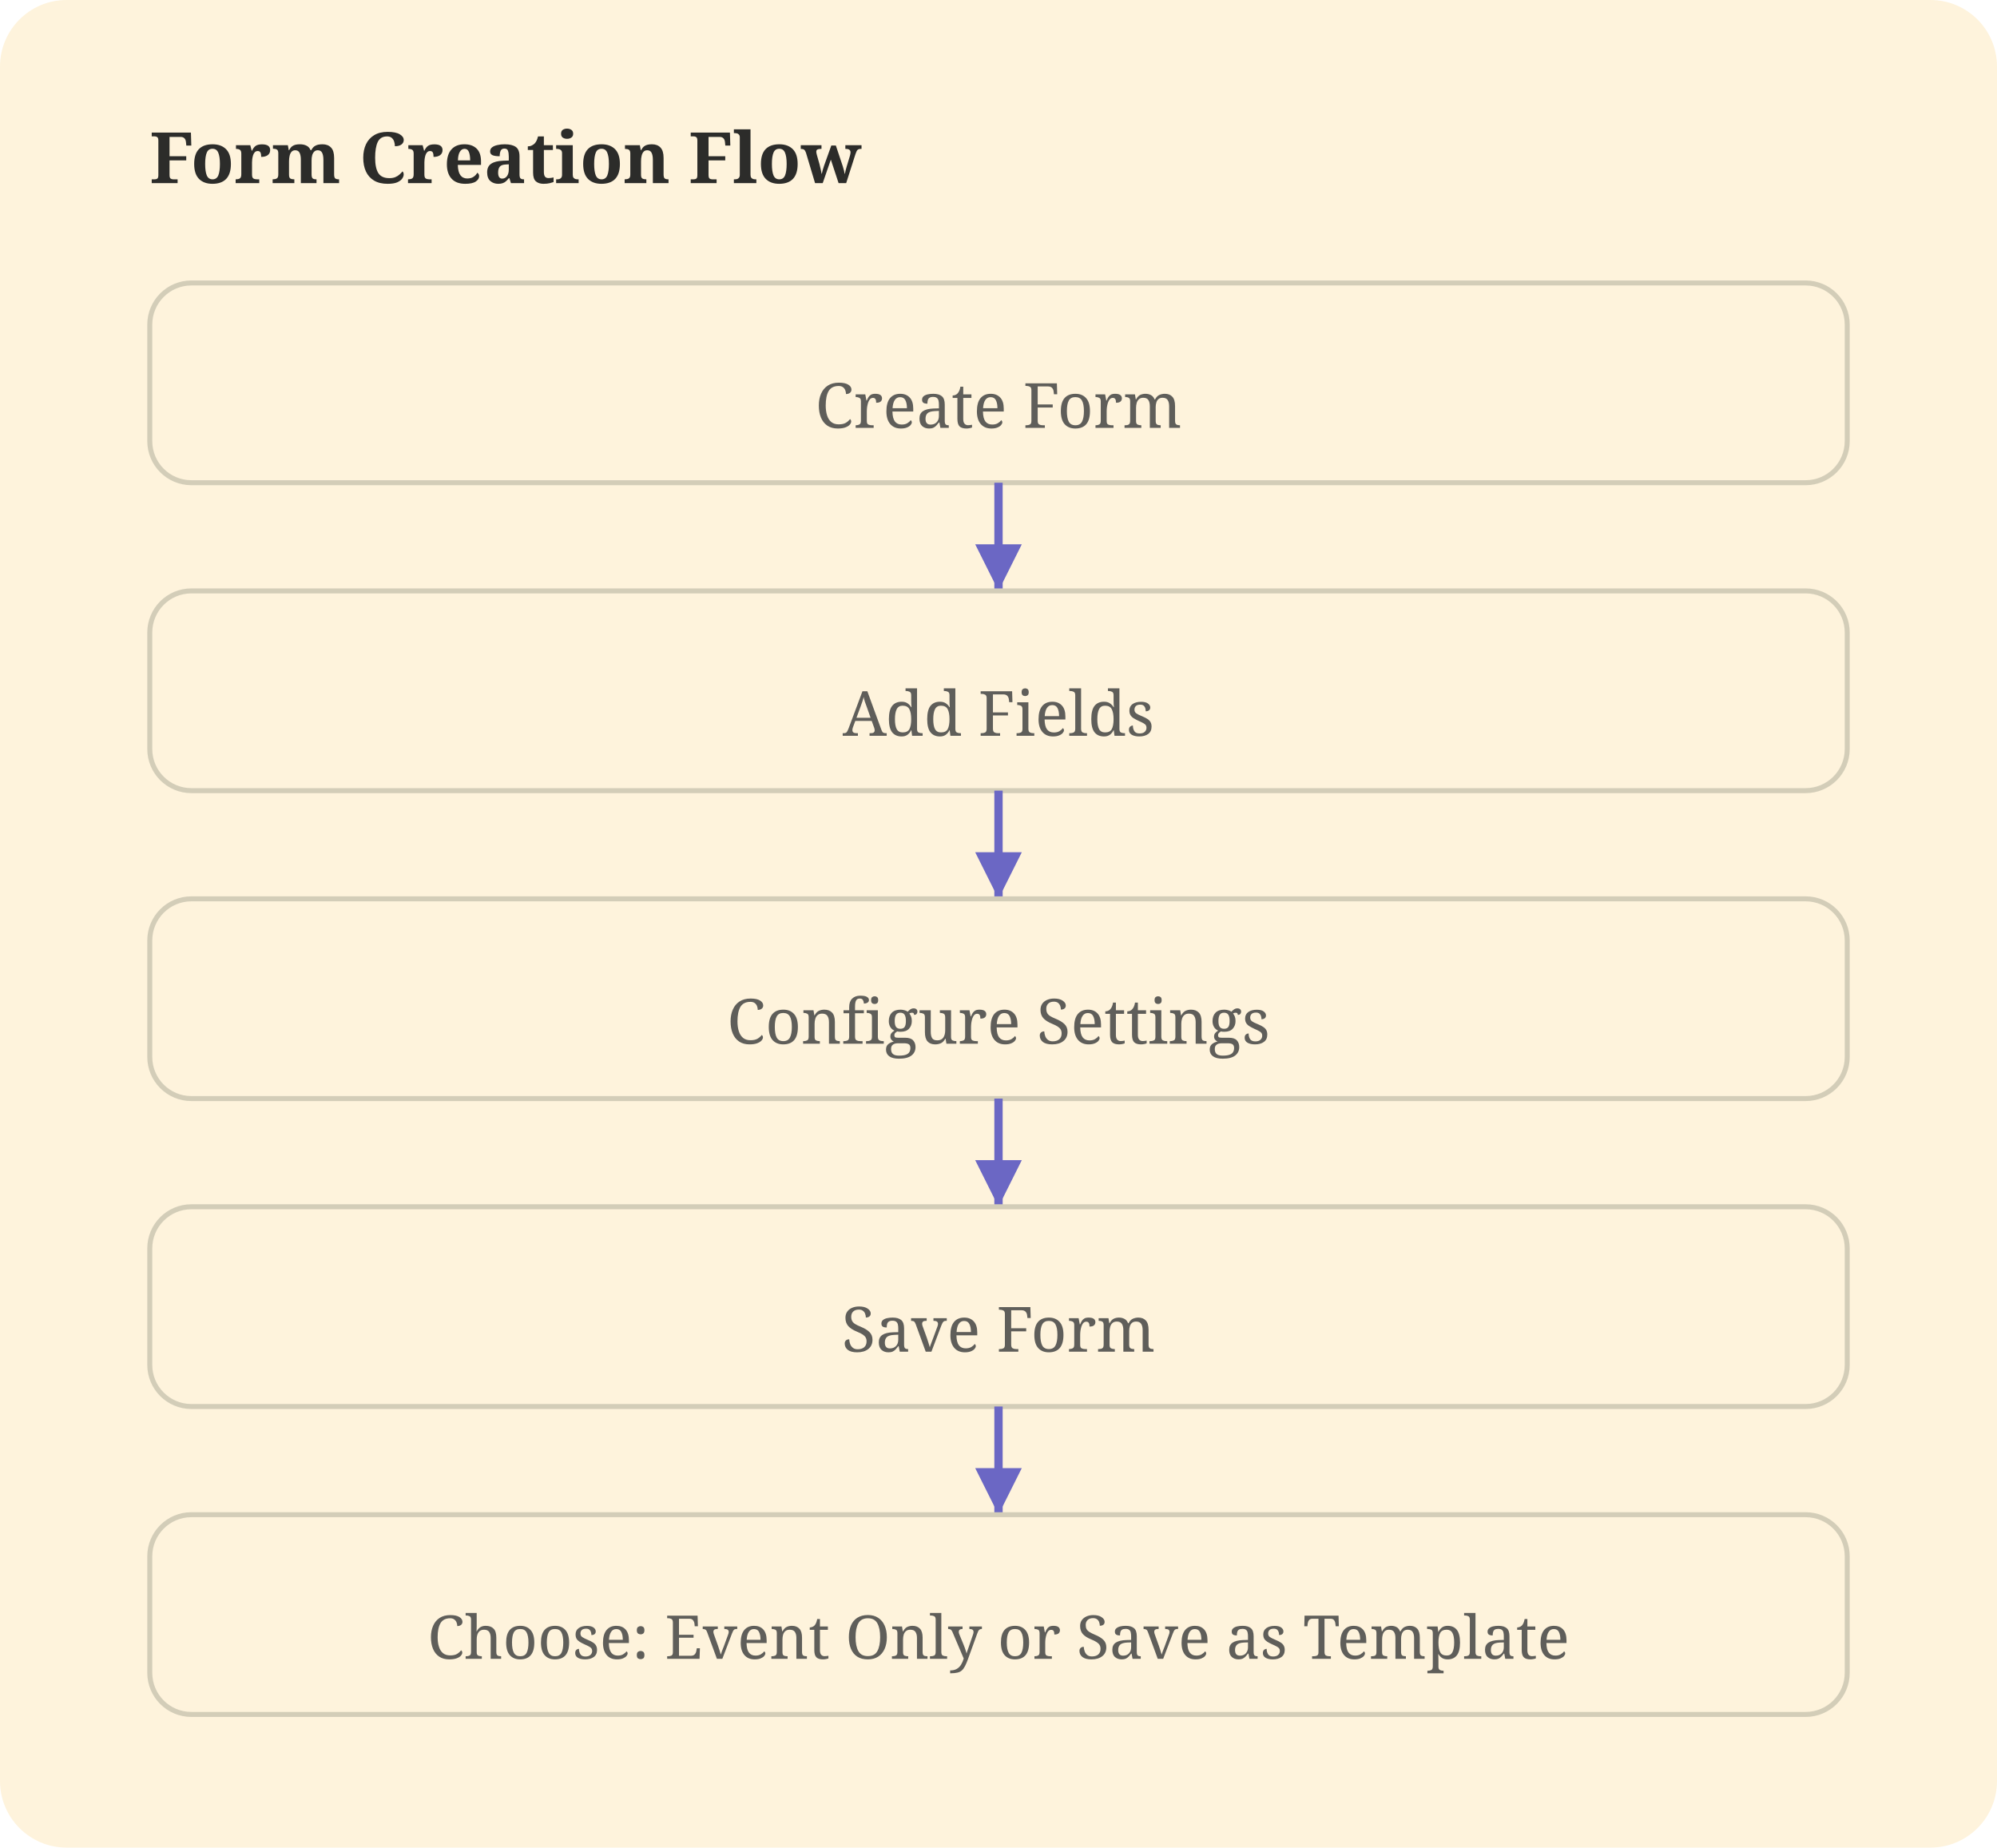
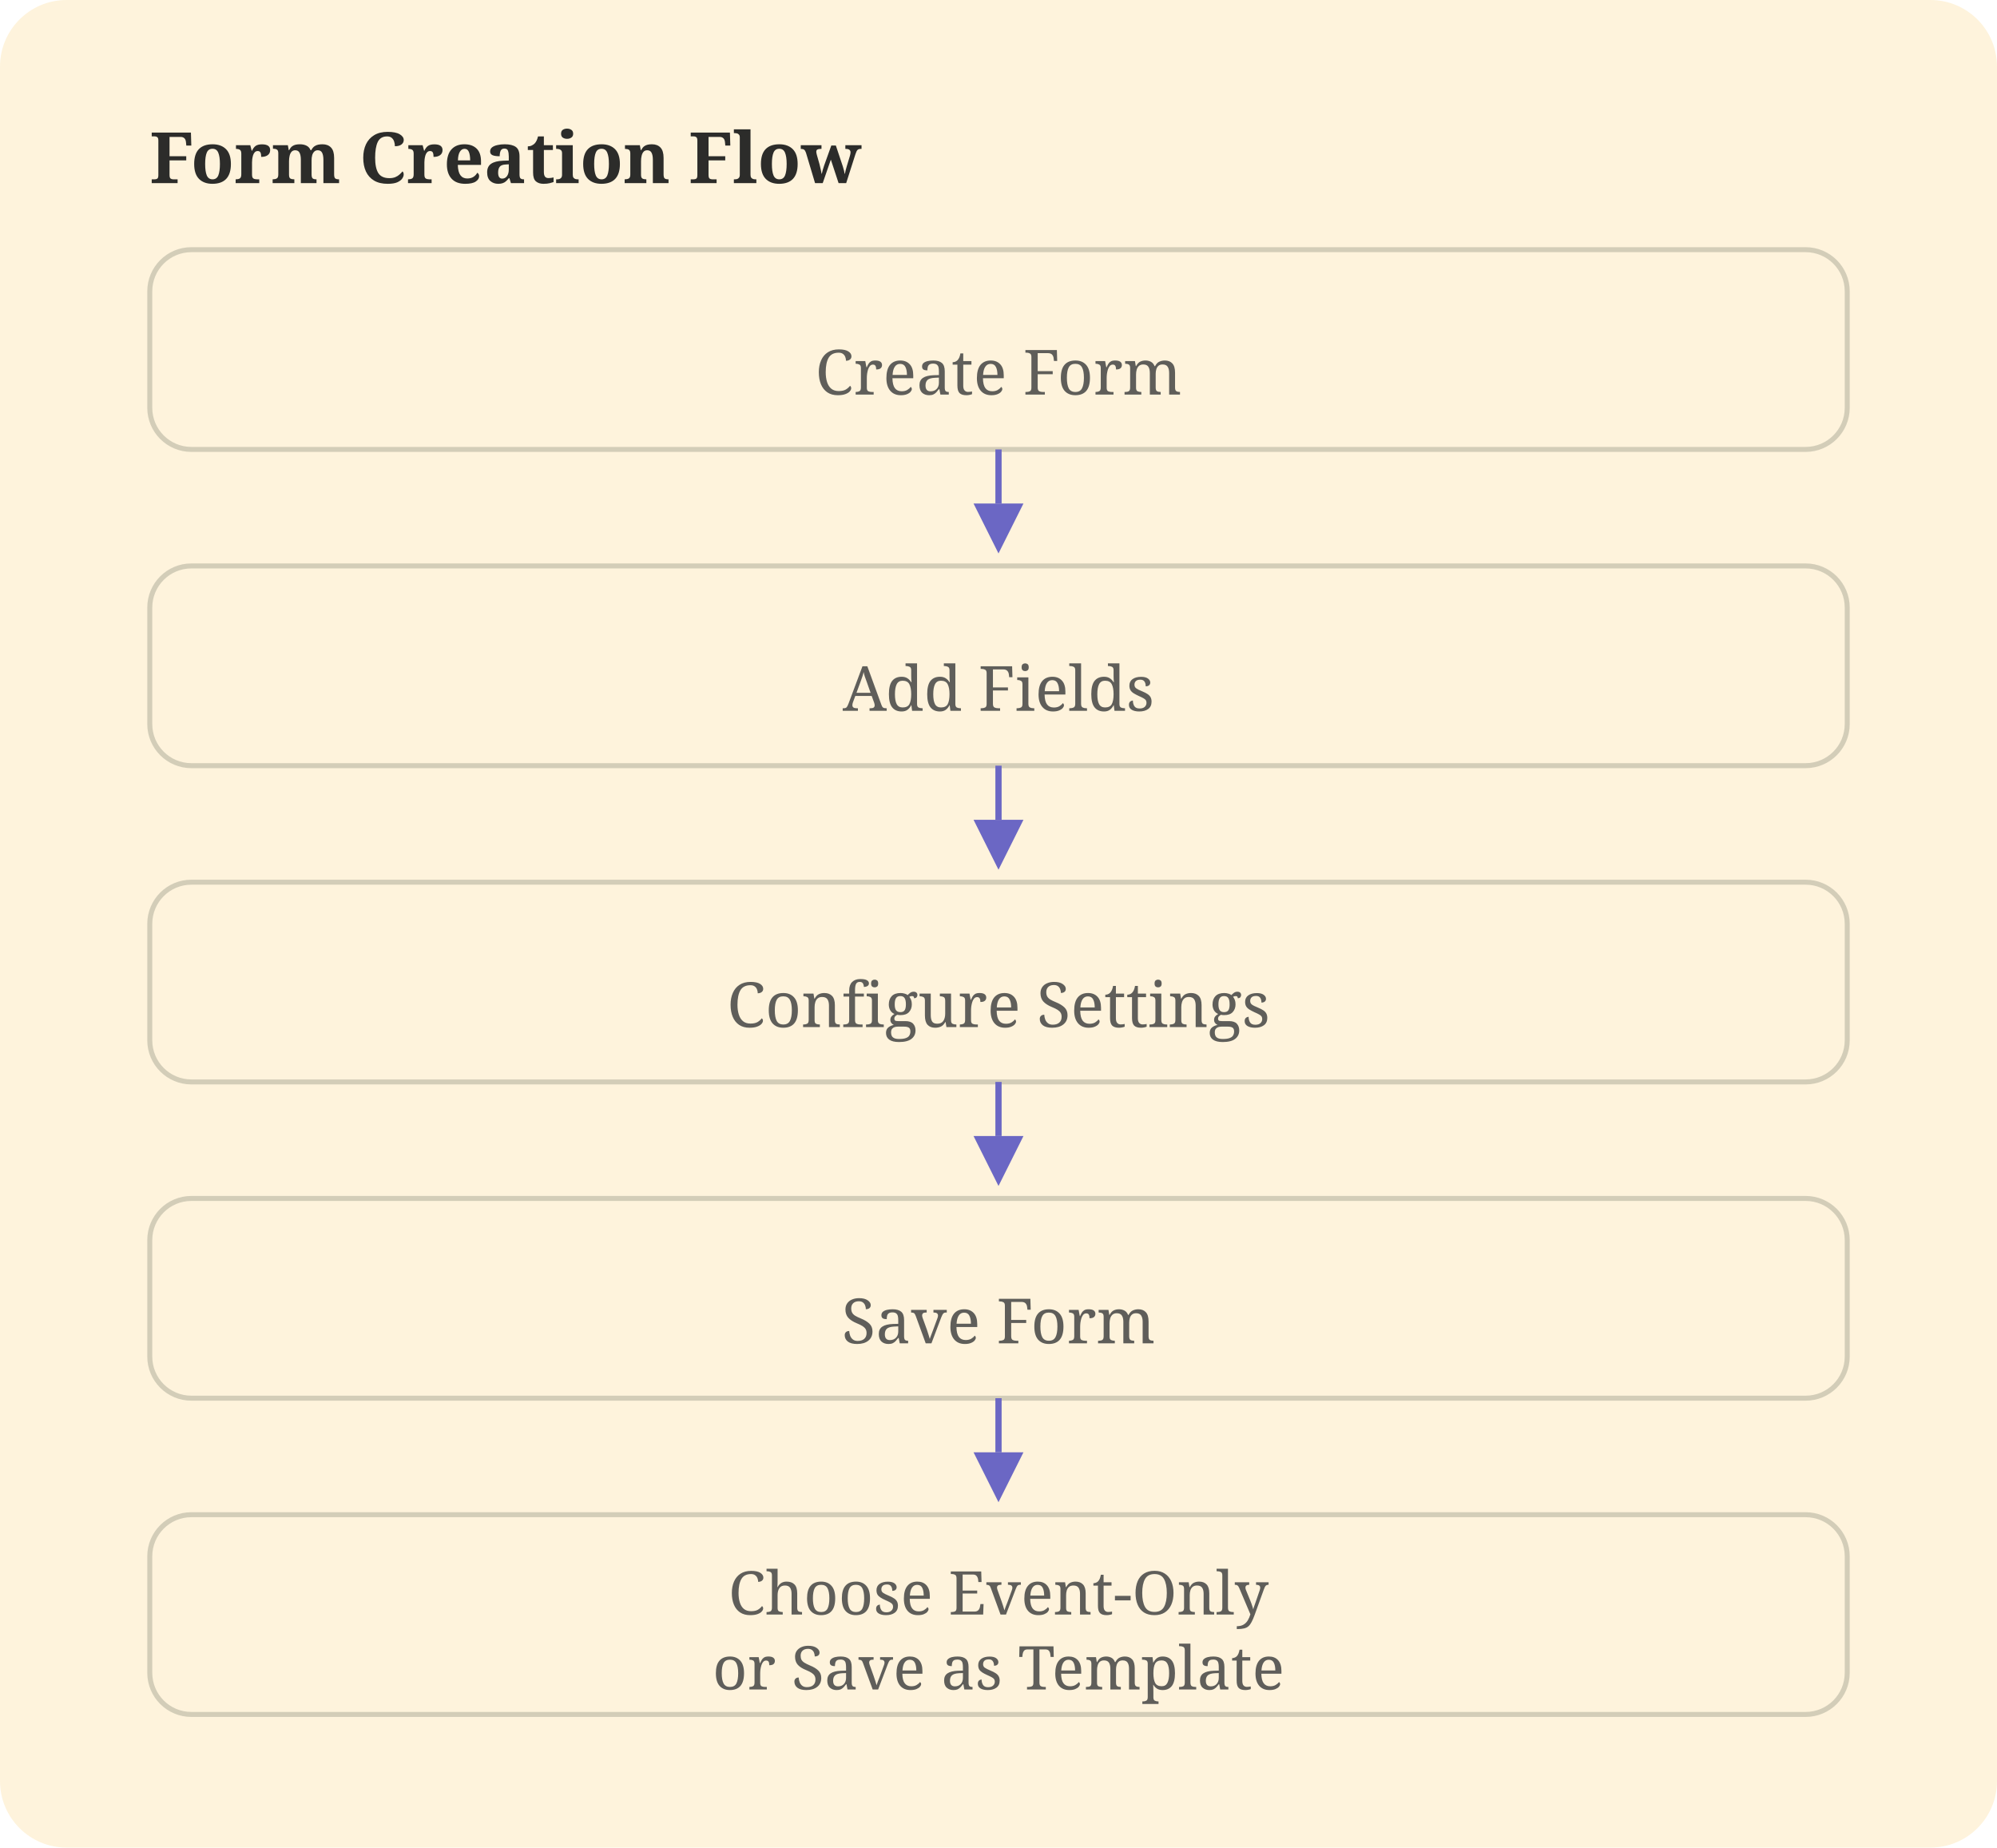
<svg xmlns="http://www.w3.org/2000/svg" width="480" height="444" viewBox="0 0 480 444" role="img">
  <rect x="0" y="0" width="480" height="444" rx="16" fill="#FEF3DC" />
  <text x="36" y="44" font-family="Georgia, serif" font-size="17" font-weight="700" fill="#2C2C2A">Form Creation Flow</text>
-   <rect x="36" y="68" width="408" height="48" rx="10" fill="#FEF3DC" stroke="#D3CDB8" stroke-width="1.2" />
-   <text x="240" y="97" font-family="Georgia, serif" font-size="15" fill="#5F5E5A" text-anchor="middle" dominant-baseline="central">Create Form</text>
-   <line x1="240" y1="116" x2="240" y2="142" stroke="#6B67C4" stroke-width="2" marker-end="url(#arr2)" />
-   <rect x="36" y="142" width="408" height="48" rx="10" fill="#FEF3DC" stroke="#D3CDB8" stroke-width="1.2" />
-   <text x="240" y="171" font-family="Georgia, serif" font-size="15" fill="#5F5E5A" text-anchor="middle" dominant-baseline="central">Add Fields</text>
-   <line x1="240" y1="190" x2="240" y2="216" stroke="#6B67C4" stroke-width="2" marker-end="url(#arr2)" />
-   <rect x="36" y="216" width="408" height="48" rx="10" fill="#FEF3DC" stroke="#D3CDB8" stroke-width="1.2" />
-   <text x="240" y="245" font-family="Georgia, serif" font-size="15" fill="#5F5E5A" text-anchor="middle" dominant-baseline="central">Configure Settings</text>
-   <line x1="240" y1="264" x2="240" y2="290" stroke="#6B67C4" stroke-width="2" marker-end="url(#arr2)" />
-   <rect x="36" y="290" width="408" height="48" rx="10" fill="#FEF3DC" stroke="#D3CDB8" stroke-width="1.2" />
-   <text x="240" y="319" font-family="Georgia, serif" font-size="15" fill="#5F5E5A" text-anchor="middle" dominant-baseline="central">Save Form</text>
-   <line x1="240" y1="338" x2="240" y2="364" stroke="#6B67C4" stroke-width="2" marker-end="url(#arr2)" />
+   <rect x="36" y="60" width="408" height="48" rx="10" fill="#FEF3DC" stroke="#D3CDB8" stroke-width="1.2" />
+   <text x="240" y="89" font-family="Georgia, serif" font-size="15" fill="#5F5E5A" text-anchor="middle" dominant-baseline="central">Create Form</text>
+   <line x1="240" y1="108" x2="240" y2="121" stroke="#6B67C4" stroke-width="1.5" />
+   <polygon points="234,121 246,121 240,133" fill="#6B67C4" />
+   <rect x="36" y="136" width="408" height="48" rx="10" fill="#FEF3DC" stroke="#D3CDB8" stroke-width="1.2" />
+   <text x="240" y="165" font-family="Georgia, serif" font-size="15" fill="#5F5E5A" text-anchor="middle" dominant-baseline="central">Add Fields</text>
+   <line x1="240" y1="184" x2="240" y2="197" stroke="#6B67C4" stroke-width="1.5" />
+   <polygon points="234,197 246,197 240,209" fill="#6B67C4" />
+   <rect x="36" y="212" width="408" height="48" rx="10" fill="#FEF3DC" stroke="#D3CDB8" stroke-width="1.2" />
+   <text x="240" y="241" font-family="Georgia, serif" font-size="15" fill="#5F5E5A" text-anchor="middle" dominant-baseline="central">Configure Settings</text>
+   <line x1="240" y1="260" x2="240" y2="273" stroke="#6B67C4" stroke-width="1.5" />
+   <polygon points="234,273 246,273 240,285" fill="#6B67C4" />
+   <rect x="36" y="288" width="408" height="48" rx="10" fill="#FEF3DC" stroke="#D3CDB8" stroke-width="1.2" />
+   <text x="240" y="317" font-family="Georgia, serif" font-size="15" fill="#5F5E5A" text-anchor="middle" dominant-baseline="central">Save Form</text>
+   <line x1="240" y1="336" x2="240" y2="349" stroke="#6B67C4" stroke-width="1.5" />
+   <polygon points="234,349 246,349 240,361" fill="#6B67C4" />
  <rect x="36" y="364" width="408" height="48" rx="10" fill="#FEF3DC" stroke="#D3CDB8" stroke-width="1.2" />
-   <text x="240" y="393" font-family="Georgia, serif" font-size="14.5" fill="#5F5E5A" text-anchor="middle" dominant-baseline="central">Choose: Event Only or Save as Template</text>
-   <defs>
-     <marker id="arr2" viewBox="0 0 10 10" refX="9" refY="5" markerWidth="7" markerHeight="7" orient="auto-start-reverse">
-       <path d="M1 1L9 5L1 9Z" fill="#6B67C4" />
-     </marker>
-   </defs>
+   <text x="240" y="388" font-family="Georgia, serif" font-size="14.5" fill="#5F5E5A" text-anchor="middle">Choose Event-Only</text>
+   <text x="240" y="406" font-family="Georgia, serif" font-size="14.5" fill="#5F5E5A" text-anchor="middle">or Save as Template</text>
</svg>
